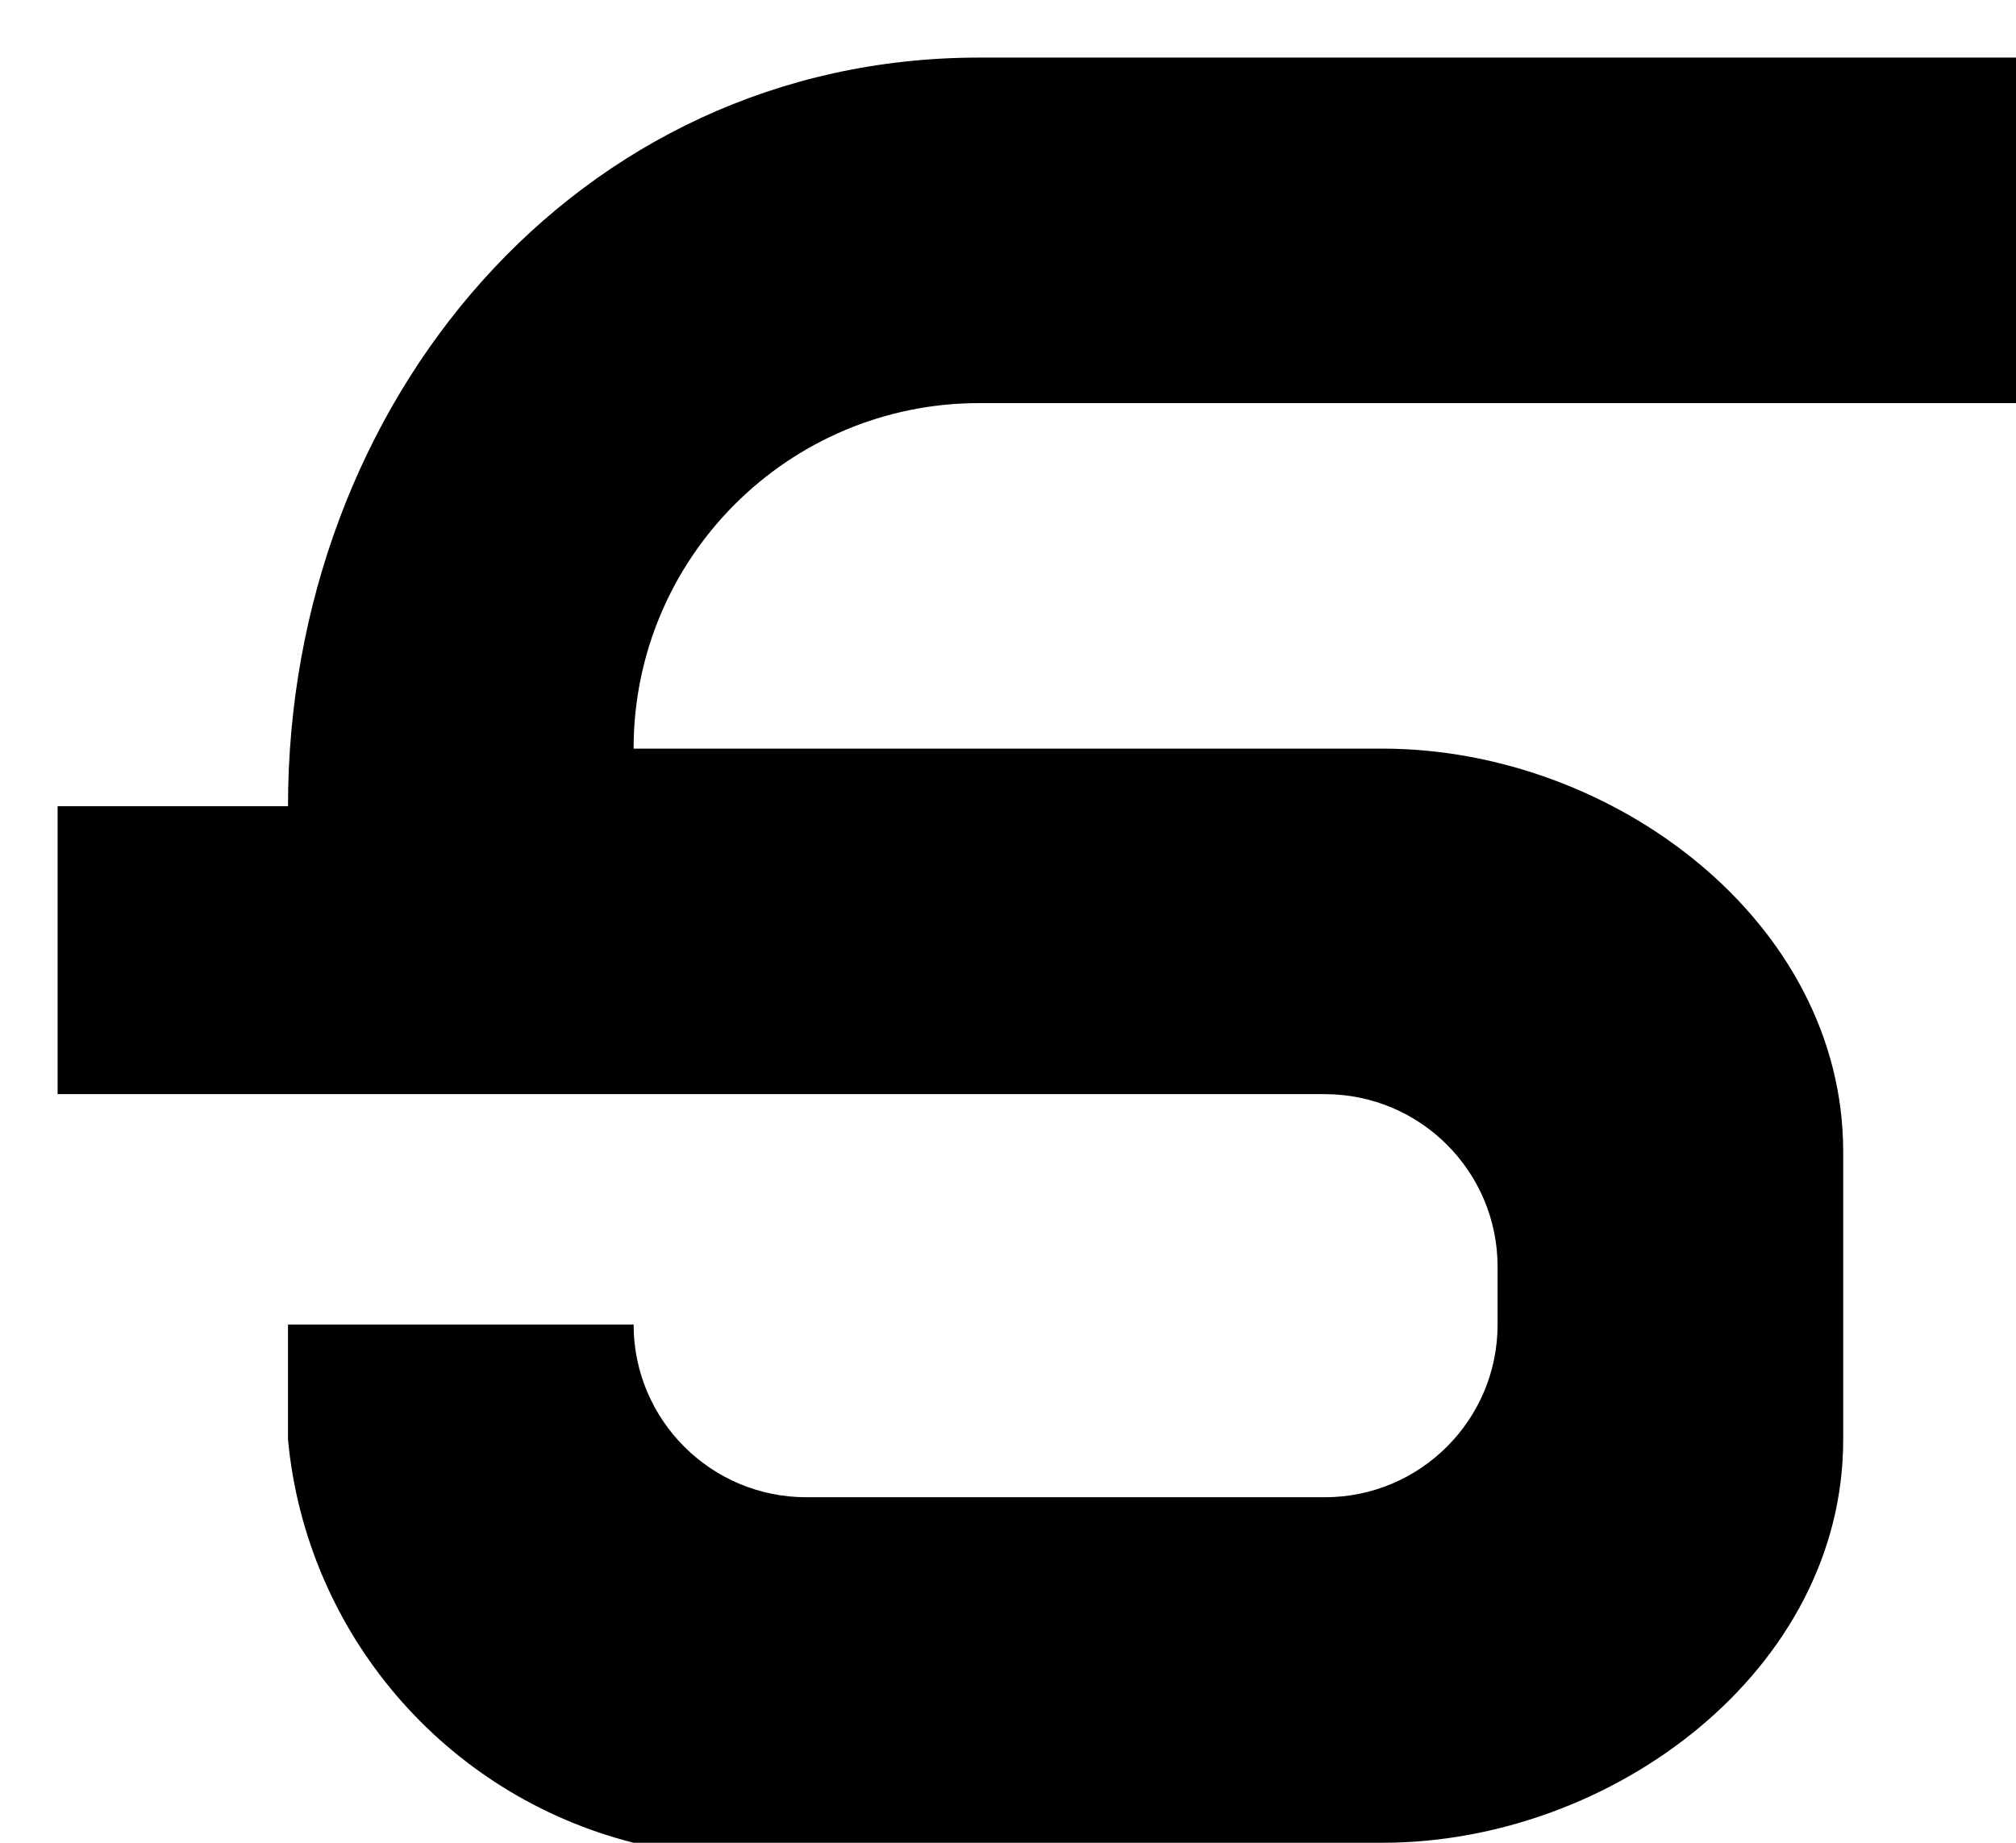
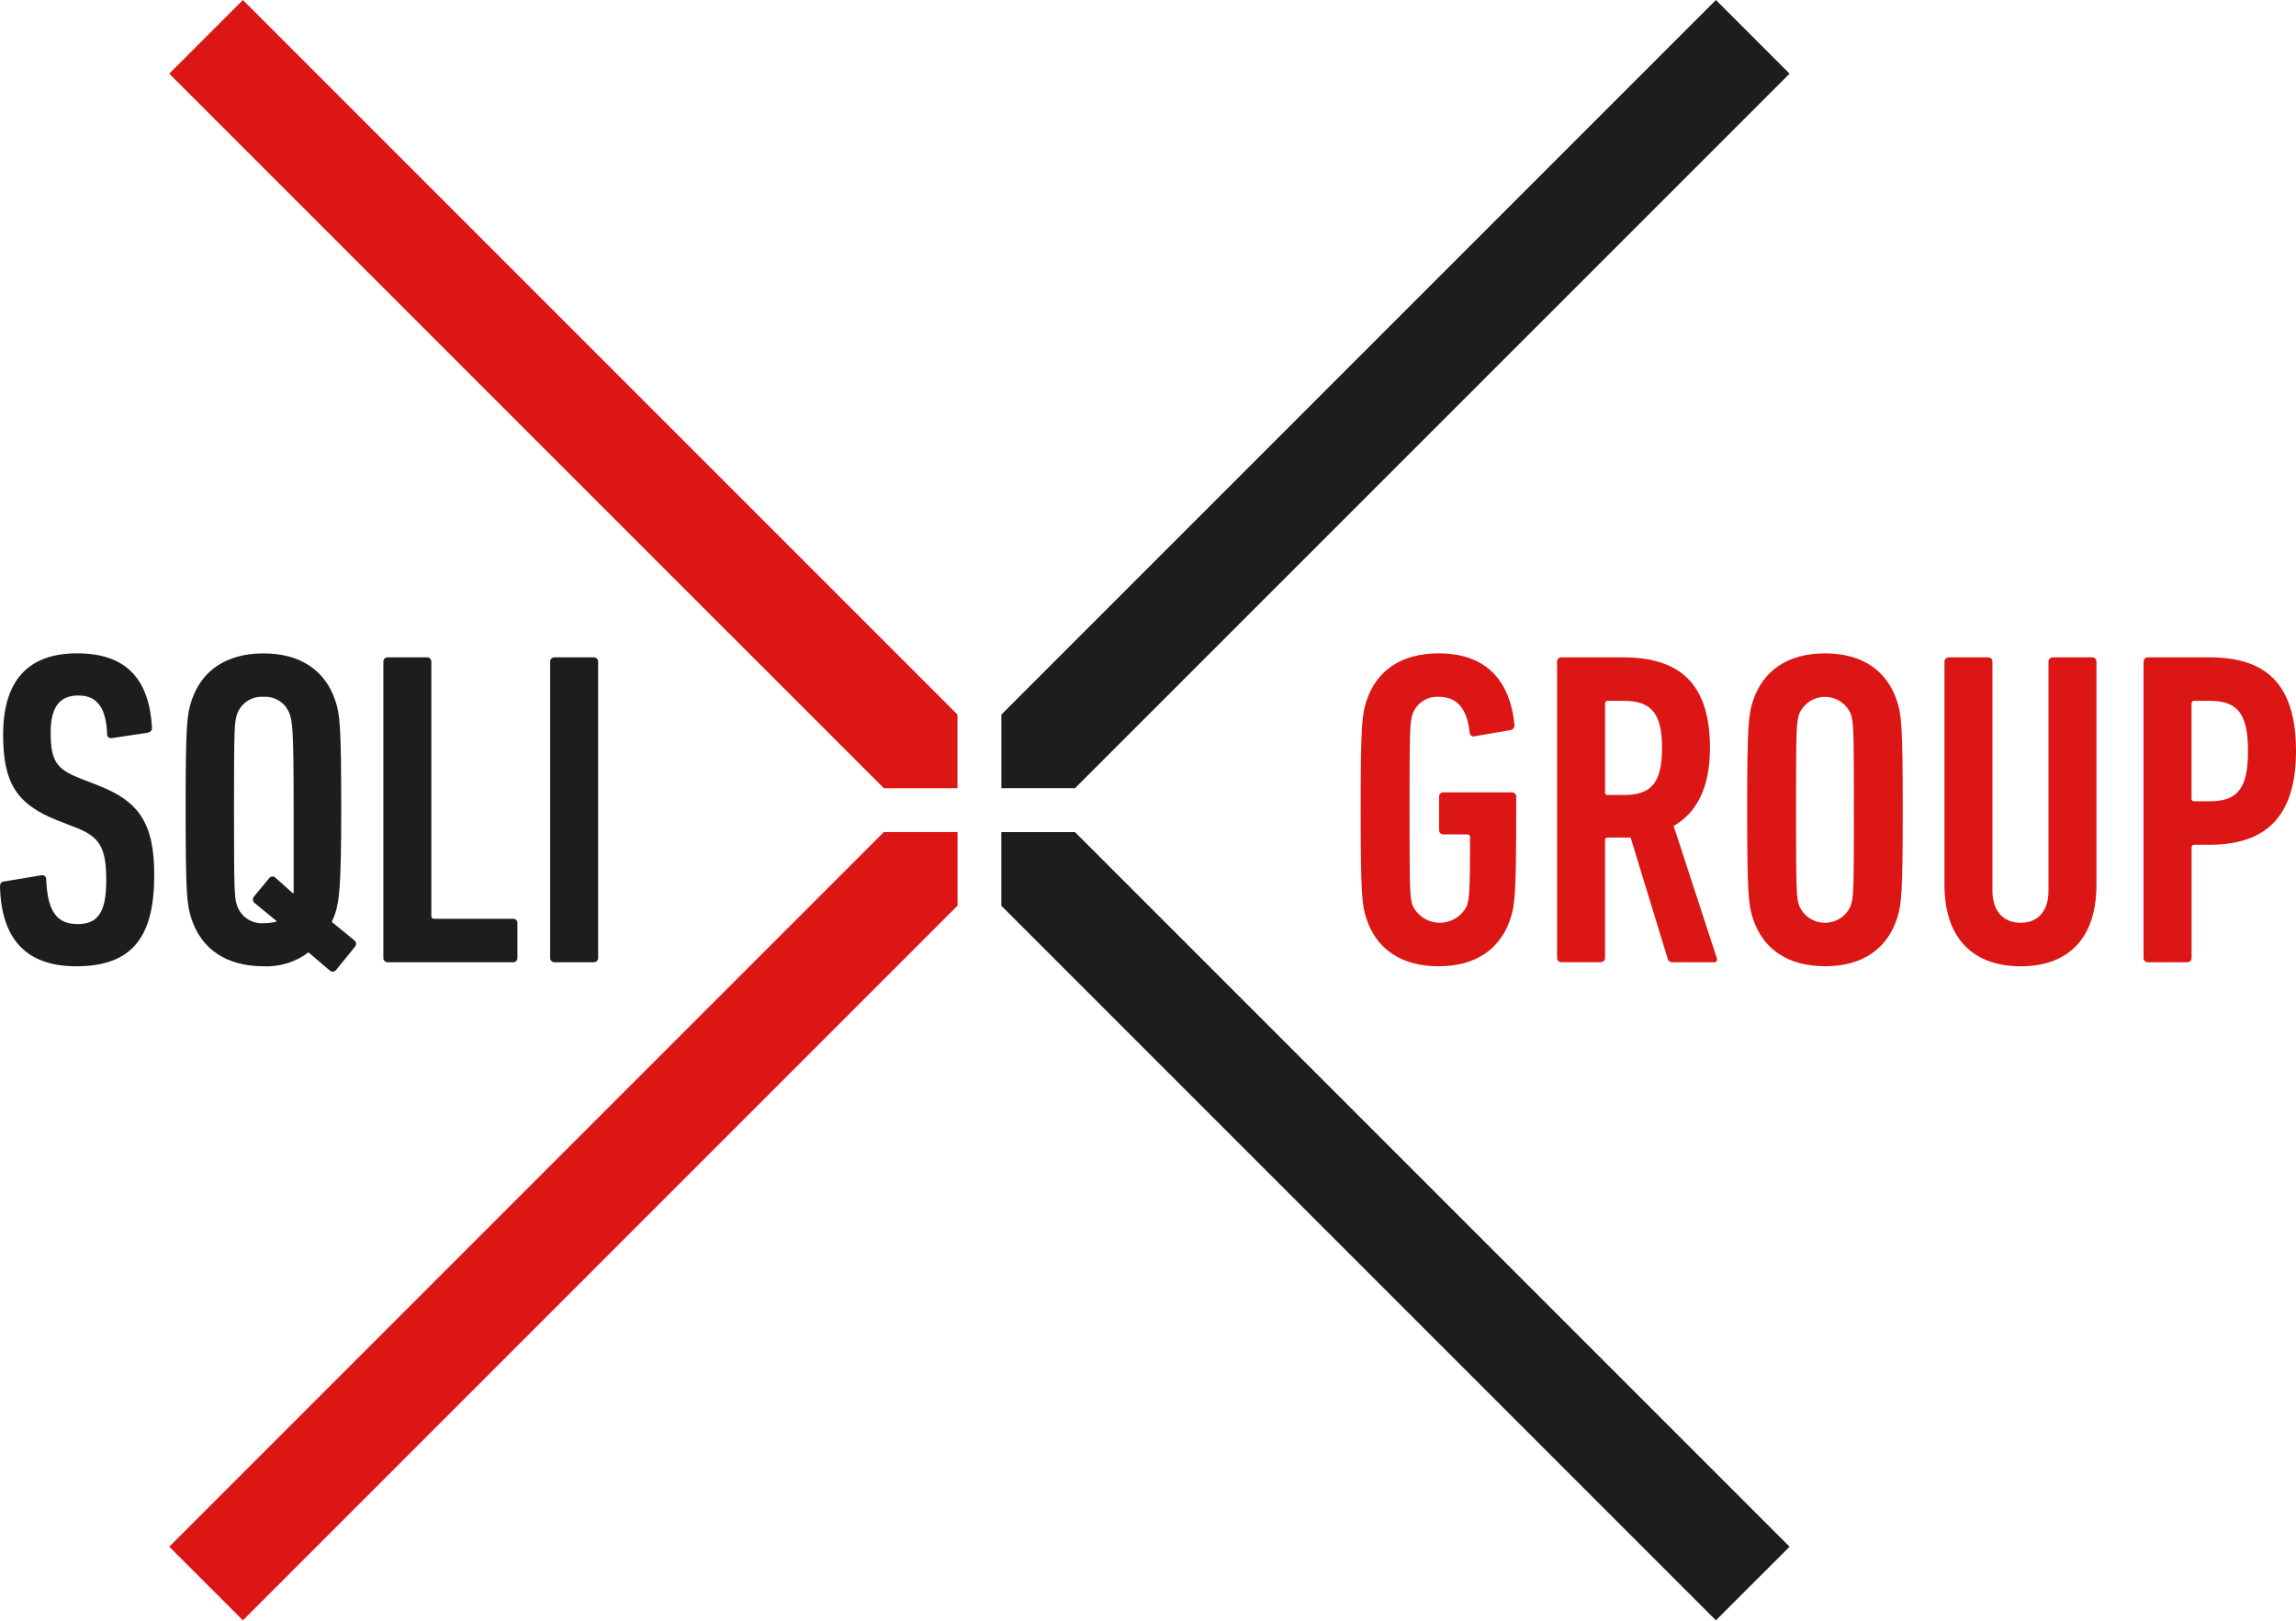
- <svg xmlns="http://www.w3.org/2000/svg" id="logo-sqli-icon" data-name="logo-sqli-icon" viewBox="0 0 35 32">
-   <path d="M17,7a6,6,0,0,0-6,6H24c4,0,8,3,8,7v5c0,4-4,7-8,7H11a8,8,0,0,1-6-7V23h6a3,3,0,0,0,3,3h9a3,3,0,0,0,3-3V22a3,3,0,0,0-3-3H1V14H5C5,7,10,1,17,1H36V7Z" />
+ <svg xmlns="http://www.w3.org/2000/svg" id="logo-sqli-icon" data-name="logo-sqli-icon" viewBox="0 0 241.755 170.608">
+   <g>
+     <g>
+       <polygon points="100.817 82.998 100.817 75.24 25.577 0 17.821 7.756 93.069 82.998 100.817 82.998" fill="#db1614" />
+       <polygon points="105.44 82.992 113.19 82.992 188.433 7.756 180.675 0 105.44 75.238 105.44 82.992" fill="#1d1d1b" />
+       <polygon points="105.435 87.613 105.435 95.369 180.675 170.608 188.433 162.856 113.192 87.613 105.435 87.613" fill="#1d1d1b" />
+       <polygon points="100.825 87.606 93.068 87.606 17.821 162.856 25.577 170.608 100.825 95.358 100.825 87.606" fill="#db1614" />
+     </g>
+     <g>
+       <path d="M8.026,101.742c-5.193,0-7.884-2.785-8.026-8.4,0-.283.095-.473.378-.52l3.966-.66a.409.409,0,0,1,.519.424C5,95.983,6,97.3,8.167,97.3c2.03,0,3.021-1.086,3.021-4.58,0-3.447-.661-4.58-3.163-5.57L6.09,86.4c-4.438-1.747-5.76-4.06-5.76-9.064,0-5.524,2.5-8.545,7.79-8.545s7.6,2.833,7.884,7.837c0,.284-.142.425-.425.519l-3.777.567c-.283.047-.519-.094-.519-.377-.095-2.644-.944-4.107-3.021-4.107-1.983,0-2.927,1.227-2.927,3.871,0,2.975.566,3.872,3.116,4.863l1.936.755c4.2,1.652,5.854,3.919,5.854,9.4C16.241,98.438,14.116,101.742,8.026,101.742Z" fill="#1d1d1b" />
+       <path d="M35.361,102.166a.455.455,0,0,1-.661,0l-2.219-1.889a7.32,7.32,0,0,1-4.721,1.465c-3.966,0-6.562-1.842-7.6-5-.472-1.418-.614-2.551-.614-11.473s.142-10.056.614-11.472c1.038-3.163,3.635-5,7.6-5,3.918,0,6.515,1.841,7.554,5,.472,1.416.614,2.549.614,11.472s-.236,10.151-.992,11.8L37.3,99a.466.466,0,0,1,.094.66Zm-6.185-5.144-2.36-1.936a.468.468,0,0,1-.094-.662l1.6-1.936a.443.443,0,0,1,.708-.047l1.794,1.605h.095V85.265c0-8.828-.142-9.206-.425-10.1a2.727,2.727,0,0,0-2.738-1.794,2.749,2.749,0,0,0-2.786,1.794c-.283.9-.331,1.275-.331,10.1s.047,9.252.331,10.1a2.727,2.727,0,0,0,2.786,1.84A5.146,5.146,0,0,0,29.177,97.022Z" fill="#1d1d1b" />
+       <path d="M40.366,69.686a.446.446,0,0,1,.472-.472h4.107a.446.446,0,0,1,.472.472v26.77a.251.251,0,0,0,.283.283H54.01a.445.445,0,0,1,.472.471v3.637a.445.445,0,0,1-.472.471H40.838a.445.445,0,0,1-.472-.471Z" fill="#1d1d1b" />
+       <path d="M57.929,69.686a.446.446,0,0,1,.472-.472h4.107a.446.446,0,0,1,.472.472v31.16a.445.445,0,0,1-.472.471H58.4a.445.445,0,0,1-.472-.471Z" fill="#1d1d1b" />
+     </g>
+     <g>
+       <path d="M143.271,85.265c0-8.923.142-10.056.614-11.472,1.038-3.163,3.635-5,7.6-5,4.626,0,7.459,2.455,7.978,7.507a.489.489,0,0,1-.377.566l-3.824.661a.415.415,0,0,1-.52-.378c-.236-2.5-1.322-3.777-3.21-3.777a2.749,2.749,0,0,0-2.786,1.794c-.283.9-.33,1.275-.33,10.1s.047,9.206.33,10.1a3.171,3.171,0,0,0,5.712,0c.236-.8.331-1.275.331-7.225a.251.251,0,0,0-.283-.283H152a.445.445,0,0,1-.472-.471V83.9a.446.446,0,0,1,.472-.472h7.176a.446.446,0,0,1,.472.472v1.416c0,8.875-.142,10.008-.614,11.426-1.038,3.162-3.635,5-7.554,5-3.966,0-6.562-1.842-7.6-5C143.413,95.32,143.271,94.188,143.271,85.265Z" fill="#db1614" />
+       <path d="M176.13,101.316a.476.476,0,0,1-.52-.33l-3.918-12.8h-2.408a.251.251,0,0,0-.283.283v12.371a.445.445,0,0,1-.472.471h-4.107a.445.445,0,0,1-.472-.471V69.686a.446.446,0,0,1,.472-.472h6.468c5.713,0,9.159,2.5,9.159,9.537,0,4.2-1.416,6.846-3.824,8.215l4.532,13.881c.095.234,0,.471-.236.471ZM175,78.75c0-3.777-1.228-4.957-4.06-4.957h-1.652a.25.25,0,0,0-.283.283v9.348a.251.251,0,0,0,.283.284h1.652C173.769,83.708,175,82.574,175,78.75Z" fill="#db1614" />
+       <path d="M184.581,96.738c-.472-1.418-.614-2.551-.614-11.473s.142-10.056.614-11.472c1.039-3.163,3.635-5,7.6-5,3.918,0,6.515,1.841,7.554,5,.472,1.416.614,2.549.614,11.472s-.142,10.055-.614,11.473c-1.039,3.162-3.635,5-7.554,5C188.217,101.742,185.62,99.9,184.581,96.738Zm10.292-1.369c.283-.9.331-1.275.331-10.1s-.047-9.206-.331-10.1a2.951,2.951,0,0,0-5.429,0c-.283.9-.331,1.275-.331,10.1s.047,9.206.331,10.1a2.951,2.951,0,0,0,5.429,0Z" fill="#db1614" />
+       <path d="M204.741,93.15V69.686a.446.446,0,0,1,.472-.472h4.107a.446.446,0,0,1,.472.472V93.811c0,2.029,1.086,3.352,2.975,3.352s2.927-1.322,2.927-3.352V69.686a.446.446,0,0,1,.472-.472h4.107a.446.446,0,0,1,.472.472V93.15c0,5.711-3.021,8.592-7.978,8.592S204.741,98.861,204.741,93.15Z" fill="#db1614" />
+       <path d="M226.175,101.316a.445.445,0,0,1-.472-.471V69.686a.446.446,0,0,1,.472-.472h6.468c5.713,0,9.112,2.55,9.112,9.867,0,7.128-3.4,9.867-9.112,9.867h-1.6a.251.251,0,0,0-.283.283v11.615a.445.445,0,0,1-.473.471ZM236.7,79.081c0-4.06-1.181-5.288-4.06-5.288h-1.6a.25.25,0,0,0-.283.283V84.085a.25.25,0,0,0,.283.283h1.6C235.522,84.368,236.7,83.141,236.7,79.081Z" fill="#db1614" />
+     </g>
+   </g>
</svg>
